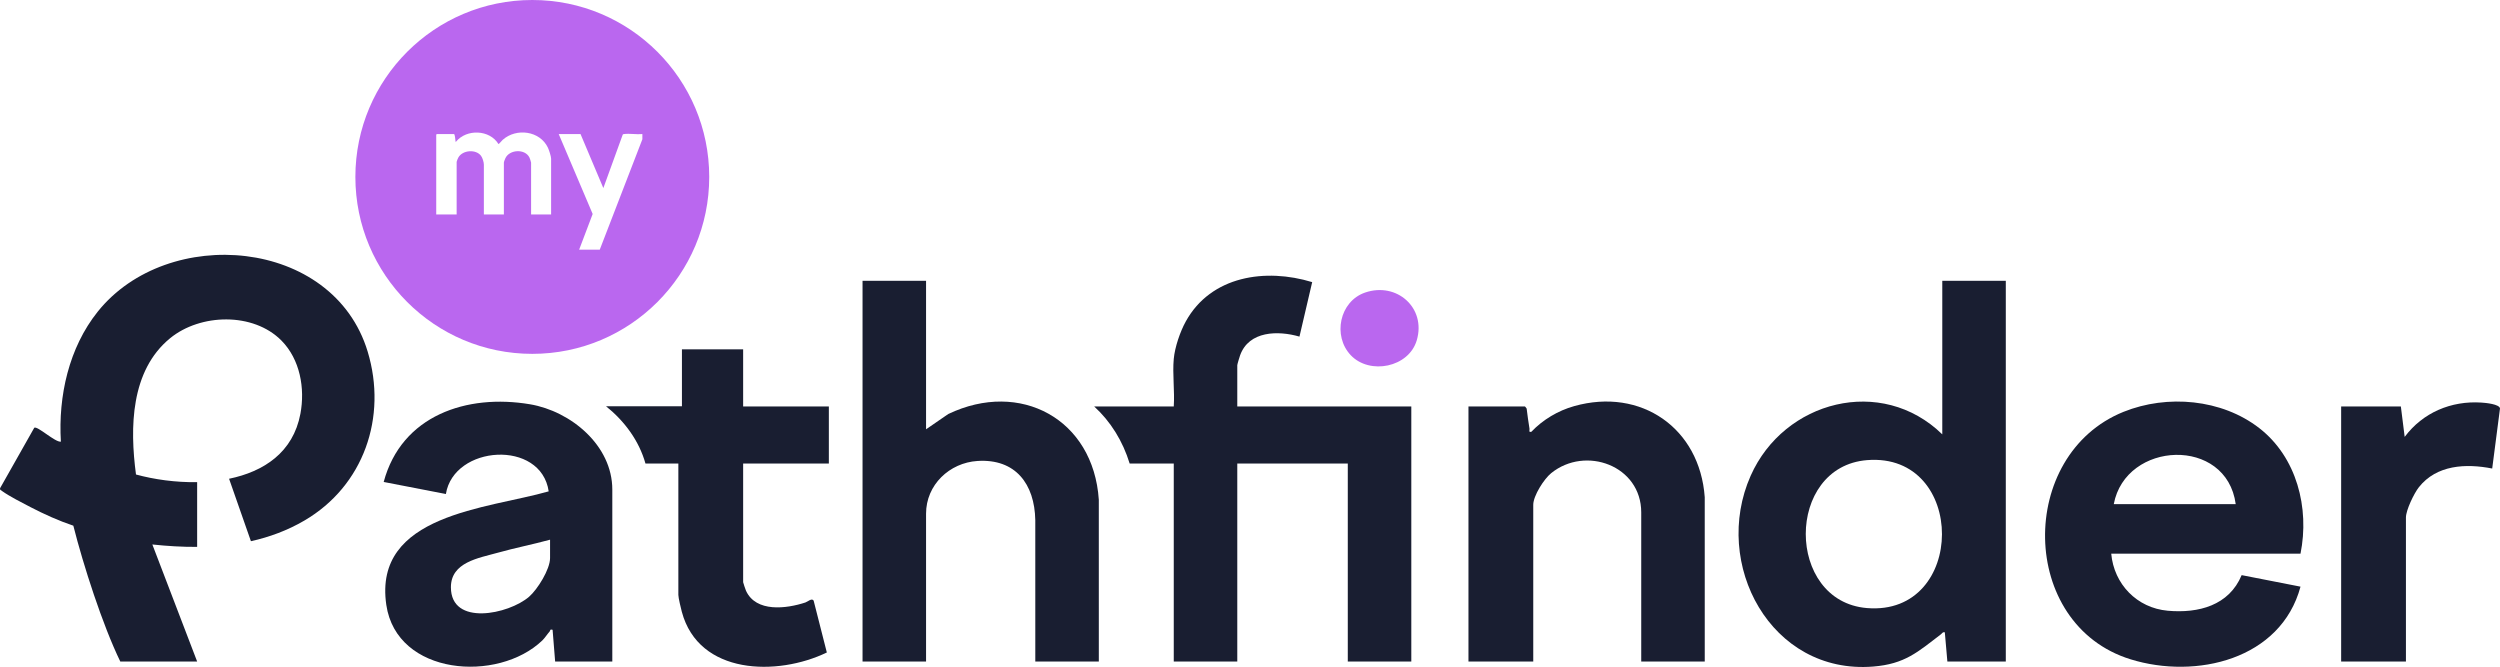
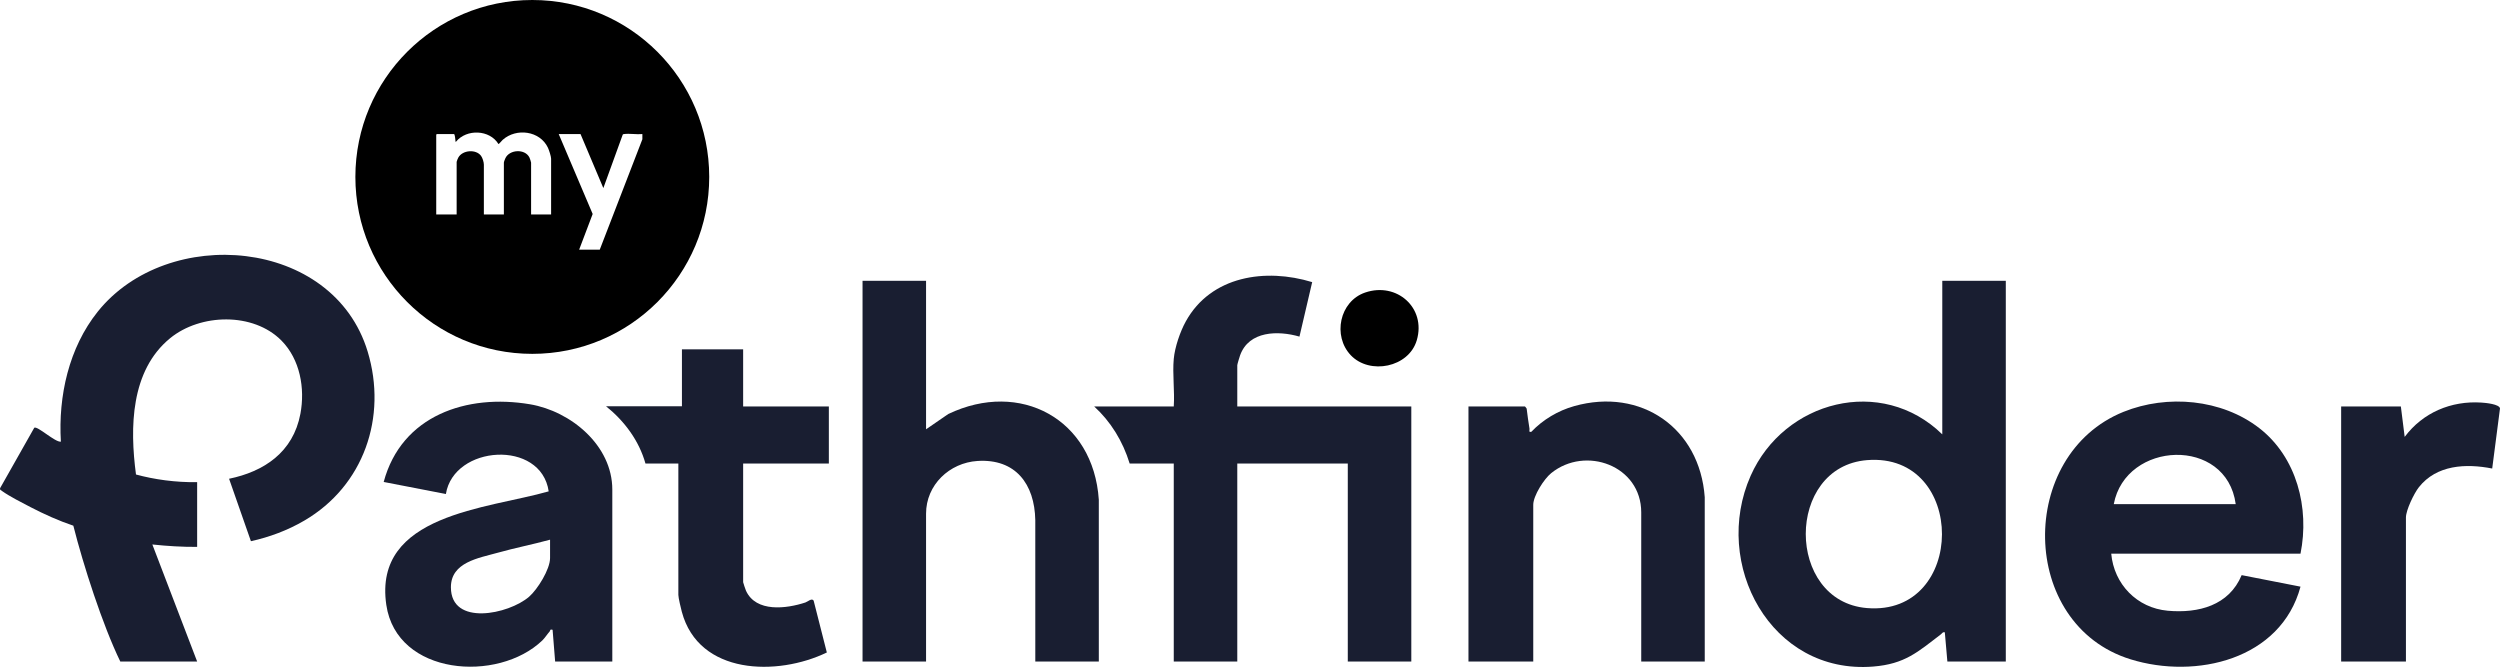
<svg xmlns="http://www.w3.org/2000/svg" id="Layer_1" viewBox="0 0 714.024 190.5">
  <defs>
    <style>
      .cls-1 {
        fill: #191e31;
      }

      .cls-2 {
-         fill: #ba67ef;
+         fill: #000000;
      }
    </style>
  </defs>
  <path class="cls-1" d="M554.735,124.058c-17.348-16.924-45.219-9.643-54.733,11.831-11.147,25.158,5.746,56.803,34.954,54.491,9.091-.72,12.764-4.15,19.414-9.239.364-.278.46-.704,1.089-.54l.728,8.335h16.689v-108.735h-18.141v43.856ZM533.194,173.667c-23.245-1.946-23.309-40.395.062-42.252,28.587-2.271,28.477,44.641-.062,42.252Z" />
  <path class="cls-1" d="M270.831,118.249l-6.34,4.359v-42.407h-18.141v108.735h18.141v-42.225c0-8.244,6.693-14.541,14.68-15.054,10.903-.7,16.317,6.608,16.518,16.87l.004,40.41h18.141l-.004-46.209c-1.539-23.067-22.477-34.297-42.999-24.479Z" />
  <path class="cls-1" d="M645.245,122.255c-10.707-8.297-26.251-9.661-38.726-4.637-30.422,12.252-30.037,60.769,1.997,70.688,18.692,5.787,42.92.081,48.532-20.753l-16.812-3.289c-3.609,8.693-12.343,10.946-21.097,10.168-8.799-.782-15.368-7.584-16.151-16.305h54.059c2.62-13.041-1.056-27.546-11.802-35.873ZM603.713,143.993c3.379-18.113,32.227-19.422,34.83,0h-34.83Z" />
  <path class="cls-1" d="M151.372,115.465c-18.04-3.049-36.691,3.181-41.786,22.189l17.763,3.441c2.264-14.004,27.188-15.657,29.362-.757-17.433,5.007-50.196,6.471-46.376,32.434,2.974,20.211,31.88,22.302,44.553,10.148.695-.666,1.431-1.816,2.11-2.58.215-.241-.021-.698.828-.462l.728,9.059h16.327v-49.112c0-12.626-11.863-22.392-23.507-24.36ZM157.102,159.397c0,3.194-3.568,8.945-5.997,11.044-5.811,5.021-22.314,8.504-22.322-2.708-.005-7.17,7.925-8.336,13.366-9.864,4.938-1.387,10.008-2.374,14.954-3.728v5.255Z" />
  <path class="cls-1" d="M449.607,115.989c-4.633,1.302-8.932,3.868-12.246,7.341-.874.158-.435-.401-.526-.91-.341-1.893-.548-3.817-.806-5.724l-.476-.612h-16.145v72.853h18.504v-44.763c0-2.572,3.079-7.387,5.11-9.031,9.8-7.936,25.73-2.185,25.73,11.206v42.588h18.141l-.004-46.934c-1.407-19.72-18.189-31.38-37.28-26.014Z" />
  <path class="cls-1" d="M708.759,114.982c-8.696-.581-16.787,2.87-21.961,9.8l-1.092-8.699h-17.052v72.853h18.504v-41.138c0-2.101,2.323-6.906,3.69-8.637,5.075-6.425,13.456-6.819,20.949-5.346l2.228-17.181c-.209-1.206-4.086-1.574-5.265-1.652Z" />
  <path class="cls-2" d="M389.921,83.544c-7.369,2.507-9.354,12.415-4.125,17.913,5.403,5.679,16.565,3.51,18.853-4.287,2.712-9.244-5.71-16.694-14.728-13.626Z" />
  <path class="cls-1" d="M384.942,116.084h-31.563v-11.78c0-.263.641-2.363.805-2.82,2.525-7.02,10.849-7.117,16.955-5.345l3.633-15.561c-13.313-4.074-28.892-1.802-36.094,11.214-1.627,2.939-3.131,7.361-3.44,10.699-.401,4.327.297,9.205,0,13.592h-22.736c4.701,4.293,8.168,9.875,10.142,16.31h12.594v56.542h18.141v-56.542h31.563v56.542h18.141v-72.853h-18.141Z" />
  <path class="cls-1" d="M105.007,100.413c-9.852-32.556-57.139-36.326-77.087-11.409-8.264,10.322-11.309,24.11-10.533,37.139-1.602.255-6.713-4.585-7.601-3.971L.019,139.443c-.106.476.254.576.548.788,2.052,1.48,5.766,3.372,8.107,4.588,3.958,2.056,8.04,3.891,12.271,5.323,2.843,11.264,8.34,28.355,13.411,38.794h21.95l-12.795-33.429c4.255.458,8.538.717,12.795.689v-18.491c-6.144.107-12.303-.77-17.466-2.183-1.779-13.358-1.577-29.656,9.746-38.922,8.636-7.067,23.744-7.479,31.805.676,5.322,5.385,6.773,13.662,5.407,20.913-2.082,11.047-10.485,16.514-20.372,18.55l6.239,17.835c5.288-1.177,10.418-3.06,15.266-5.895,16.958-9.914,23.742-29.544,18.076-48.267Z" />
  <path class="cls-2" d="M152.03,0c-27.908,0-50.532,22.624-50.532,50.532s22.624,50.532,50.532,50.532,50.532-22.624,50.532-50.532S179.938,0,152.03,0ZM157.402,61.259h-5.716v-14.799c0-.205-.354-1.234-.471-1.472-1.251-2.554-5.683-2.321-6.868.193-.127.269-.435,1.032-.435,1.279v14.799h-5.716v-14.227c0-.699-.375-1.935-.8-2.514-1.462-1.99-5.305-1.664-6.494.479-.121.219-.48,1.048-.48,1.235v15.027h-5.83v-22.798l.171-.171h4.916c.256.083.359,1.549.405,1.882.023.163-.108.337.165.288,3.031-3.692,9.609-3.453,12.12.688.168.001.96-.989,1.198-1.202,3.879-3.469,10.658-2.616,12.939,2.267.3.641.895,2.452.895,3.105v15.941ZM183.467,39.775l-12.175,31.54h-5.887l3.867-10.199-9.697-22.826h6.23l6.516,15.428,5.537-15.264c.101-.147.245-.148.402-.169,1.565-.21,3.591.167,5.207.005v1.486Z" />
  <path class="cls-1" d="M236.728,132.394v-16.31h-24.48v-16.31h-17.481v16.263h-21.673c5.261,4.218,9.421,9.821,11.259,16.358h9.392v37.514c0,.83.718,3.814.986,4.814,4.838,18.1,27.305,18.457,41.421,11.632l-3.77-14.813c-.541-.818-1.651.3-2.362.535-5.398,1.784-14.085,2.891-16.953-3.348-.14-.304-.818-2.316-.818-2.445v-33.889h24.48Z" />
</svg>
